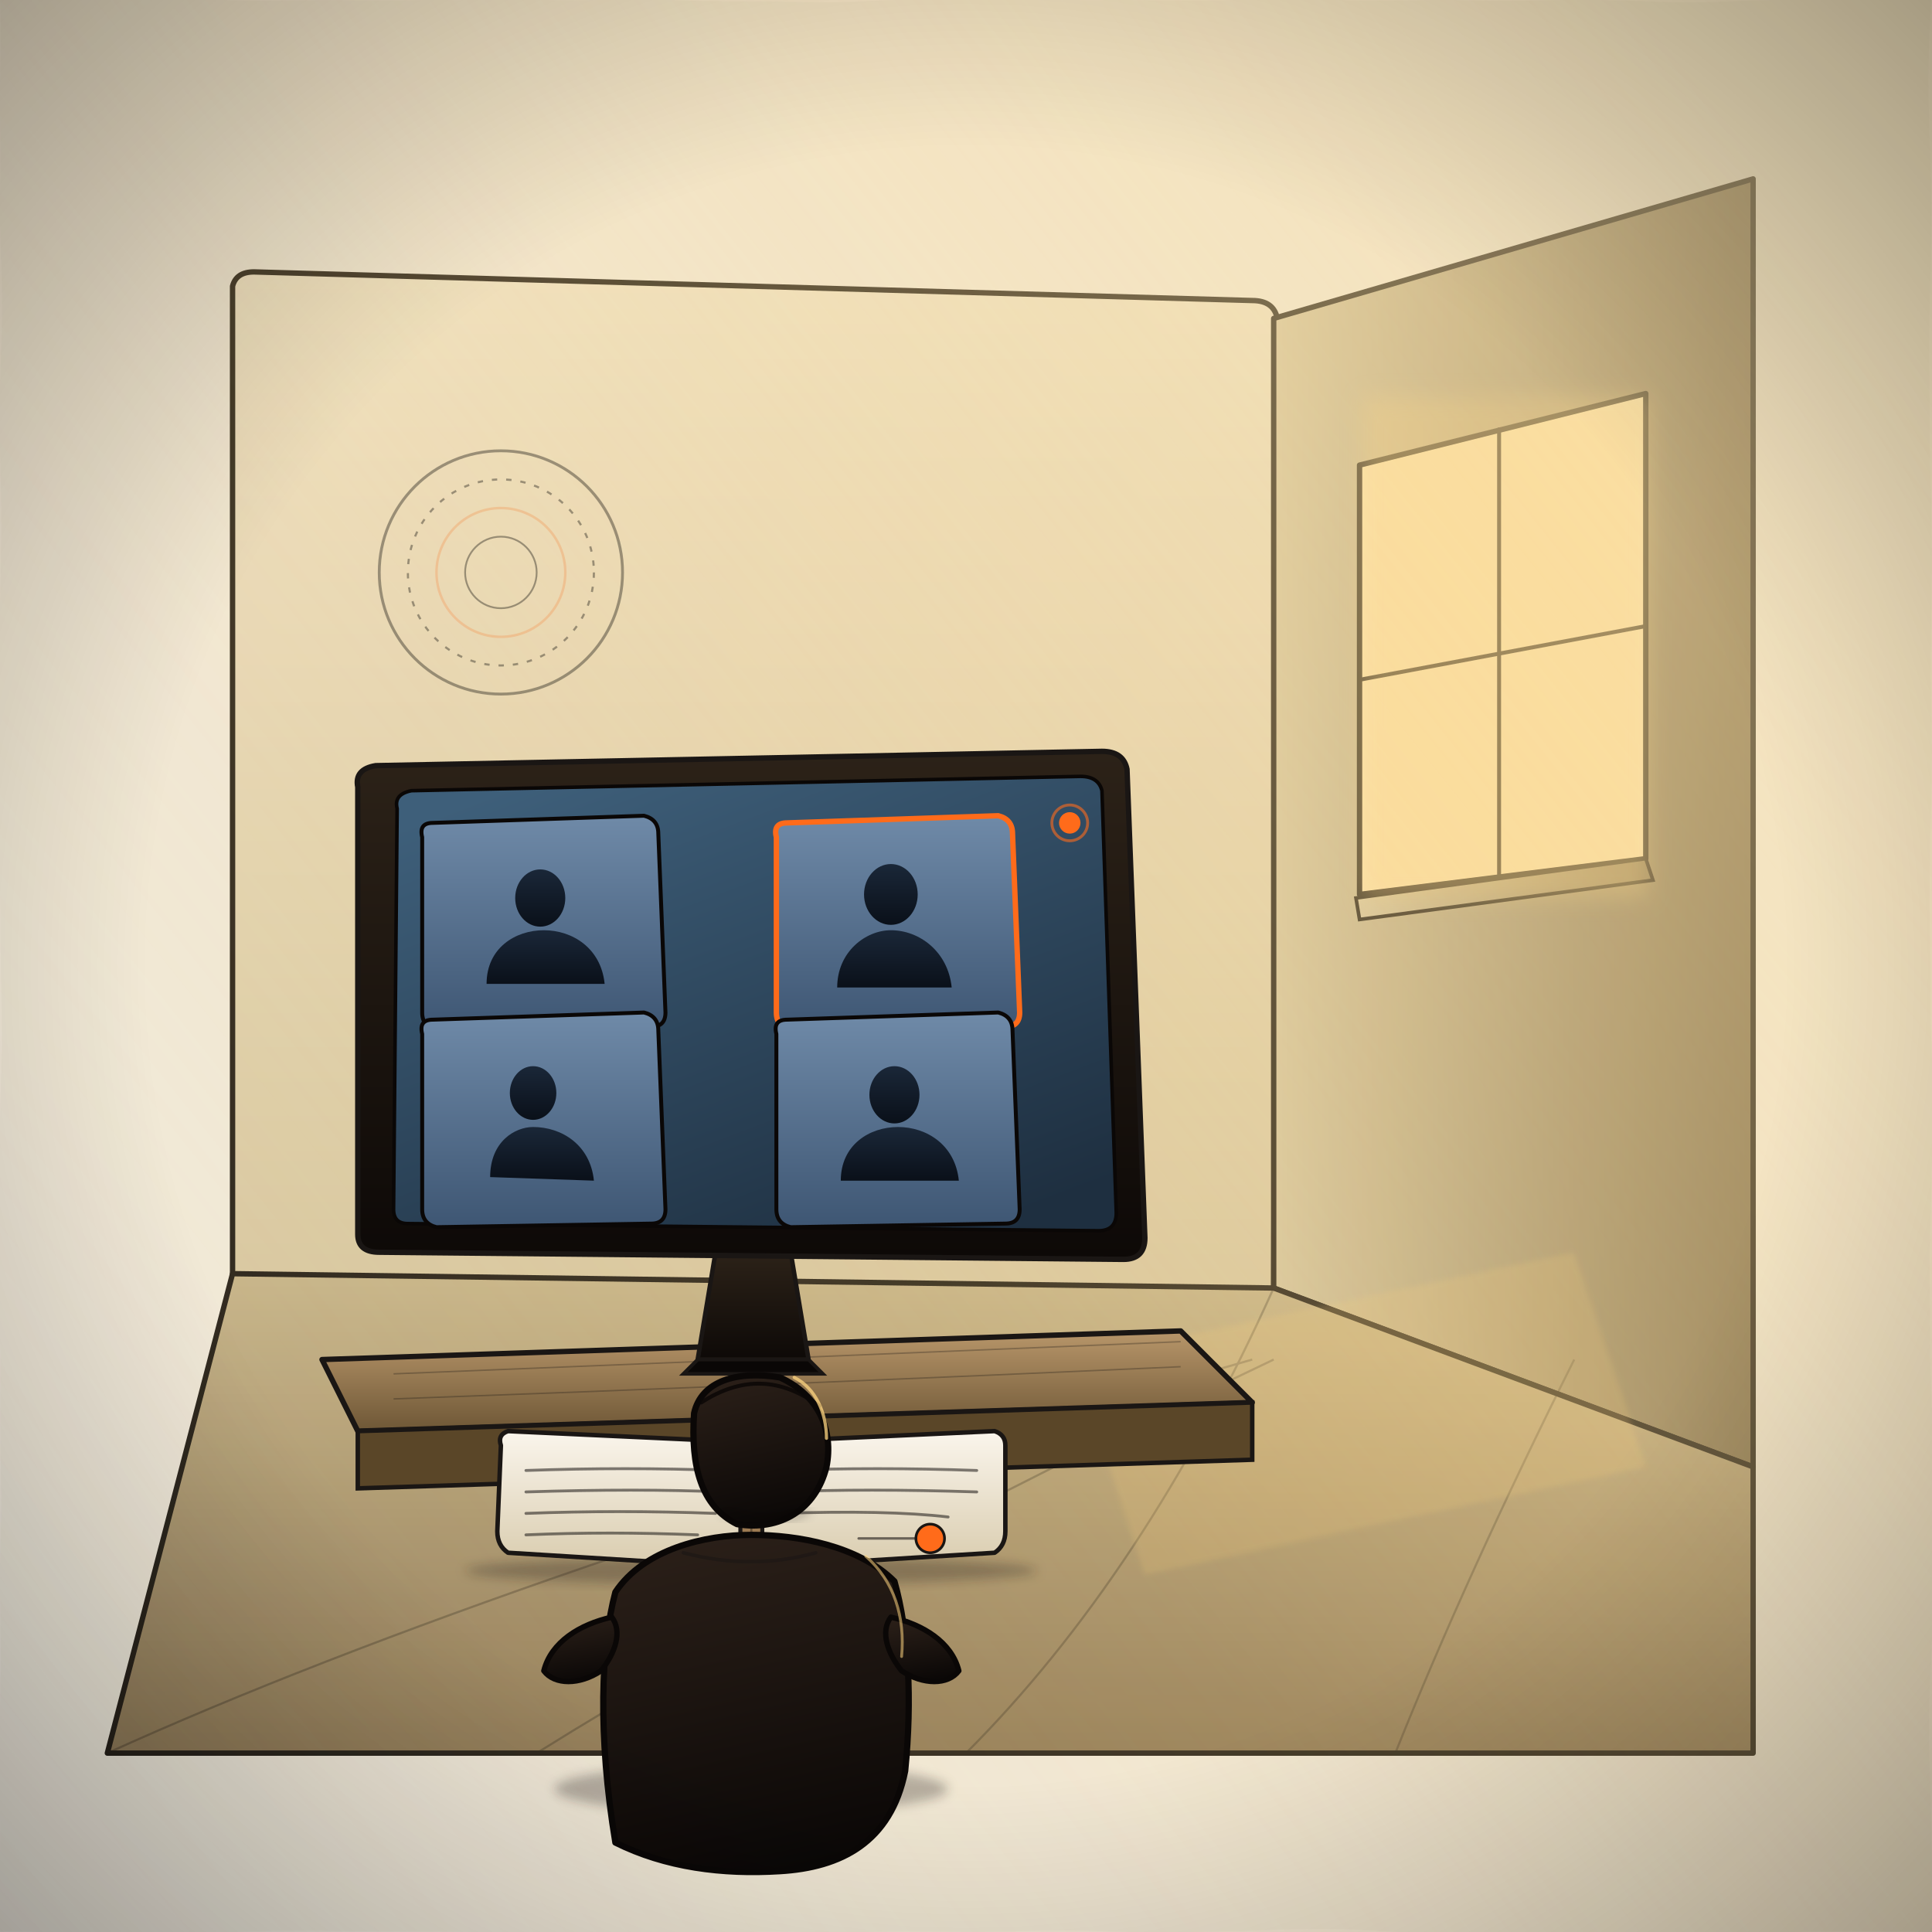
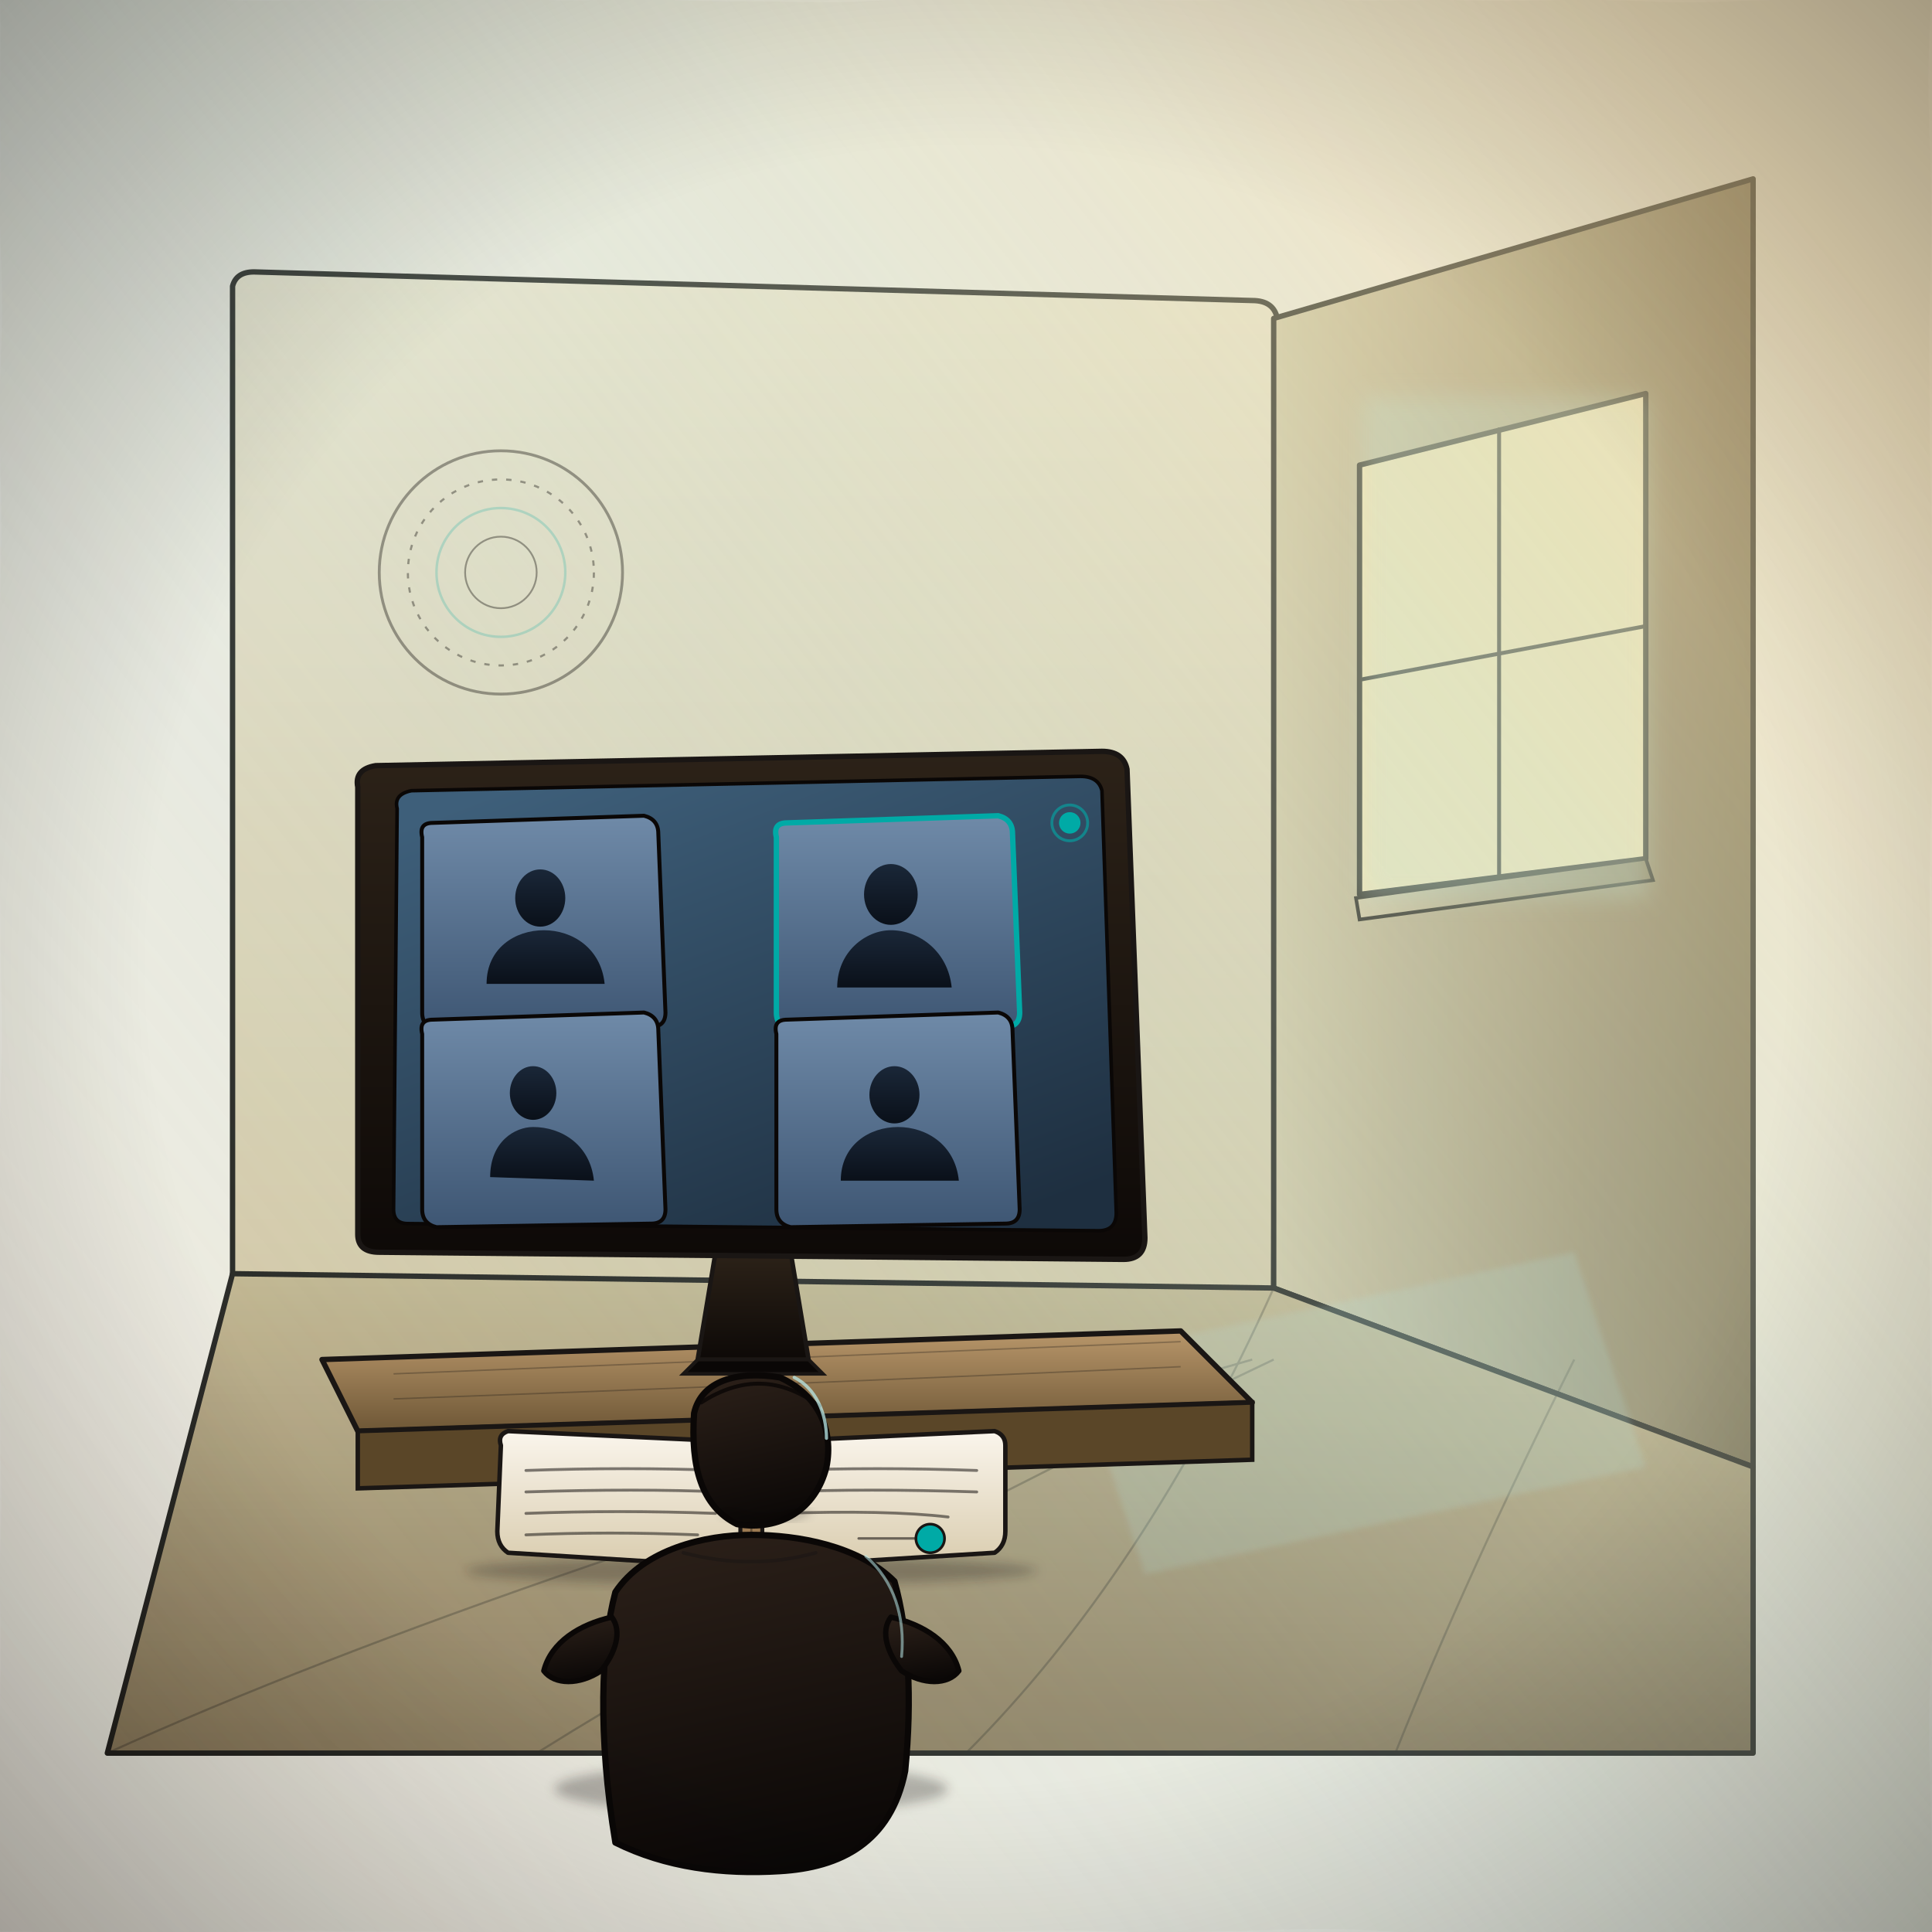
<svg xmlns="http://www.w3.org/2000/svg" viewBox="0 0 1080 1080" role="img" aria-label="Slide 22 — Videoconferenze ed eLearning: minimal 3-quarter room with employee from back at a screen with 4 participants and an open book below">
  <defs>
    <filter id="painterly22" x="-5%" y="-5%" width="110%" height="110%">
      <feTurbulence type="fractalNoise" baseFrequency="0.008" numOctaves="2" seed="22" />
      <feDisplacementMap in="SourceGraphic" scale="6" />
    </filter>
    <filter id="contactBlur22" x="-20%" y="-20%" width="140%" height="140%">
      <feGaussianBlur stdDeviation="3" />
    </filter>
    <filter id="softGlow22" x="-30%" y="-30%" width="160%" height="160%">
      <feGaussianBlur stdDeviation="6" />
    </filter>
    <filter id="hazeVC" x="-10%" y="-10%" width="120%" height="120%">
      <feGaussianBlur stdDeviation="1.6" />
    </filter>
    <linearGradient id="backWall" x1="50%" y1="0%" x2="50%" y2="100%">
      <stop offset="0%" stop-color="#F2E8D2" />
      <stop offset="100%" stop-color="#D9CAA8" />
    </linearGradient>
    <linearGradient id="floor22" x1="50%" y1="0%" x2="50%" y2="100%">
      <stop offset="0%" stop-color="#C6B58E" />
      <stop offset="100%" stop-color="#8C7758" />
    </linearGradient>
    <linearGradient id="rightWall" x1="0%" y1="50%" x2="100%" y2="50%">
      <stop offset="0%" stop-color="#D6C9A8" />
      <stop offset="100%" stop-color="#7A6A4E" />
    </linearGradient>
    <linearGradient id="windowLight" x1="100%" y1="20%" x2="0%" y2="100%">
      <stop offset="0%" stop-color="#FFE3A8" stop-opacity="0.55" />
-       <stop offset="55%" stop-color="#FFD580" stop-opacity="0.18" />
-       <stop offset="100%" stop-color="#FFD580" stop-opacity="0" />
+       <stop offset="55%" stop-color="#B8E8E7" stop-opacity="0.18" />
+       <stop offset="100%" stop-color="#B8E8E7" stop-opacity="0" />
    </linearGradient>
    <linearGradient id="screenGrad" x1="20%" y1="0%" x2="80%" y2="100%">
      <stop offset="0%" stop-color="#3E5F7A" />
      <stop offset="100%" stop-color="#1E2F40" />
    </linearGradient>
    <linearGradient id="screenBezel" x1="50%" y1="0%" x2="50%" y2="100%">
      <stop offset="0%" stop-color="#2C2218" />
      <stop offset="100%" stop-color="#0D0907" />
    </linearGradient>
    <linearGradient id="participantTile" x1="50%" y1="0%" x2="50%" y2="100%">
      <stop offset="0%" stop-color="#6F8AA8" />
      <stop offset="100%" stop-color="#3E5673" />
    </linearGradient>
    <linearGradient id="silhouetteBody" x1="50%" y1="0%" x2="50%" y2="100%">
      <stop offset="0%" stop-color="#1A2738" />
      <stop offset="100%" stop-color="#0A1019" />
    </linearGradient>
    <linearGradient id="employeeBody22" x1="40%" y1="0%" x2="60%" y2="100%">
      <stop offset="0%" stop-color="#2A1F18" />
      <stop offset="100%" stop-color="#0A0706" />
    </linearGradient>
    <linearGradient id="deskGrad" x1="50%" y1="0%" x2="50%" y2="100%">
      <stop offset="0%" stop-color="#B8966A" />
      <stop offset="100%" stop-color="#6E5736" />
    </linearGradient>
    <linearGradient id="bookPage" x1="50%" y1="0%" x2="50%" y2="100%">
      <stop offset="0%" stop-color="#FAF5EC" />
      <stop offset="100%" stop-color="#D9CCAE" />
    </linearGradient>
    <radialGradient id="vignette22" cx="50%" cy="50%" r="70%">
      <stop offset="60%" stop-color="#000" stop-opacity="0" />
      <stop offset="100%" stop-color="#000" stop-opacity="0.32" />
    </radialGradient>
  </defs>
  <rect width="1080" height="1080" fill="#F5EFE6" />
  <path d="M 130 160 Q 132 152 142 152 L 700 168 Q 712 168 714 178 L 712 720 Q 712 730 700 730 L 142 724 Q 132 724 130 712 Z" fill="url(#backWall)" stroke="#1A1614" stroke-width="3" stroke-linejoin="round" />
  <path d="M 712 178 L 712 720 L 980 820 L 980 100 Z" fill="url(#rightWall)" stroke="#1A1614" stroke-width="3" stroke-linejoin="round" />
  <path d="M 130 712 L 712 720 L 980 820 L 980 980 L 60 980 Z" fill="url(#floor22)" stroke="#1A1614" stroke-width="3" stroke-linejoin="round" />
  <g stroke="#1A1614" stroke-width="1.2" fill="none" opacity="0.3">
    <path d="M 60 980 Q 280 880 700 760" />
    <path d="M 300 980 Q 460 880 712 760" />
    <path d="M 540 980 Q 640 880 712 720" />
    <path d="M 780 980 Q 820 880 880 760" />
  </g>
  <g>
    <path d="M 760 260 L 920 220 L 920 480 L 760 500 Z" fill="#FFE9B8" stroke="#1A1614" stroke-width="3" stroke-linejoin="round" />
    <path d="M 838 240 L 838 490" stroke="#1A1614" stroke-width="2.2" stroke-linecap="round" />
    <path d="M 760 380 L 920 350" stroke="#1A1614" stroke-width="2.2" stroke-linecap="round" />
    <path d="M 758 502 L 920 480 L 924 492 L 760 514 Z" fill="url(#rightWall)" stroke="#1A1614" stroke-width="2" />
-     <rect x="762" y="222" width="160" height="280" fill="#FFD580" opacity="0.3" filter="url(#softGlow22)" />
+     <rect x="762" y="222" width="160" height="280" fill="#B8E8E7" opacity="0.3" filter="url(#softGlow22)" />
  </g>
  <rect width="1080" height="1080" fill="url(#windowLight)" pointer-events="none" />
-   <path d="M 600 760 L 880 700 L 920 820 L 640 880 Z" fill="#FFD580" opacity="0.18" filter="url(#hazeVC)" />
+   <path d="M 600 760 L 880 700 L 920 820 L 640 880 Z" fill="#B8E8E7" opacity="0.18" filter="url(#hazeVC)" />
  <g transform="translate(280 320)" opacity="0.4">
    <circle r="68" fill="none" stroke="#1A1614" stroke-width="1.6" />
    <circle r="52" fill="none" stroke="#1A1614" stroke-width="1.2" stroke-dasharray="3,5" />
-     <circle r="36" fill="none" stroke="#FF6B1A" stroke-width="1.4" opacity="0.55" />
+     <circle r="36" fill="none" stroke="#00AAA6" stroke-width="1.4" opacity="0.55" />
    <circle r="20" fill="none" stroke="#1A1614" stroke-width="1" />
  </g>
  <rect width="1080" height="1080" fill="#8C7758" opacity="0.04" filter="url(#painterly22)" />
  <g transform="translate(420 760)">
    <path d="M -240 0 L 240 -16 L 280 24 L -220 40 Z" fill="url(#deskGrad)" stroke="#1A1614" stroke-width="3" stroke-linejoin="round" />
    <path d="M -220 40 L 280 24 L 280 56 L -220 72 Z" fill="#5A4628" stroke="#1A1614" stroke-width="2.5" />
    <g stroke="#1A1614" stroke-width="0.8" opacity="0.3" fill="none">
      <path d="M -200 8 Q 0 0 240 -10" />
      <path d="M -200 22 Q 20 14 240 4" />
    </g>
  </g>
  <g transform="translate(420 600)">
    <path d="M -20 100 L 22 100 L 32 160 L -30 160 Z" fill="url(#screenBezel)" stroke="#1A1614" stroke-width="2.5" stroke-linejoin="round" />
    <path d="M -30 160 L 32 160 L 40 168 L -38 168 Z" fill="#0A0706" stroke="#1A1614" stroke-width="2" />
    <path d="M -220 -160 Q -222 -170 -210 -172 L 196 -180 Q 208 -180 210 -170 L 220 92 Q 220 104 208 104 L -208 100 Q -220 100 -220 90 Z" fill="url(#screenBezel)" stroke="#1A1614" stroke-width="3" stroke-linejoin="round" />
    <path d="M -198 -148 Q -200 -156 -190 -158 L 184 -166 Q 194 -166 196 -158 L 204 78 Q 204 88 194 88 L -192 84 Q -200 84 -200 76 Z" fill="url(#screenGrad)" stroke="#0A0706" stroke-width="2" stroke-linejoin="round" />
-     <circle cx="178" cy="-140" r="6" fill="#FF6B1A">
+     <circle cx="178" cy="-140" r="6" fill="#00AAA6">
      <animate attributeName="opacity" values="1;0.4;1" dur="1.6s" repeatCount="indefinite" calcMode="spline" keyTimes="0;0.5;1" keySplines="0.42 0 0.58 1;0.42 0 0.58 1" />
    </circle>
-     <circle cx="178" cy="-140" r="10" fill="none" stroke="#FF6B1A" stroke-width="1.6" opacity="0.6">
+     <circle cx="178" cy="-140" r="10" fill="none" stroke="#00AAA6" stroke-width="1.6" opacity="0.6">
      <animate attributeName="r" values="6;16;6" dur="2.4s" repeatCount="indefinite" calcMode="spline" keyTimes="0;0.5;1" keySplines="0.25 0.1 0.25 1;0.42 0 0.58 1" />
      <animate attributeName="opacity" values="0.7;0;0.7" dur="2.4s" repeatCount="indefinite" calcMode="spline" keyTimes="0;0.5;1" keySplines="0.25 0.1 0.25 1;0.42 0 0.58 1" />
    </circle>
    <g transform="translate(-120 -80)">
      <path d="M -64 -52 Q -66 -60 -58 -60 L 60 -64 Q 68 -62 68 -54 L 72 46 Q 72 54 64 54 L -56 56 Q -64 54 -64 46 Z" fill="url(#participantTile)" stroke="#0A0706" stroke-width="2.2" stroke-linejoin="round" />
      <g>
        <ellipse cx="2" cy="-18" rx="14" ry="16" fill="url(#silhouetteBody)" />
        <path d="M -28 30 C -28 10 -12 0 4 0 C 20 0 36 10 38 30 Z" fill="url(#silhouetteBody)" />
      </g>
      <animate attributeName="opacity" values="1;0.85;1" dur="3.4s" repeatCount="indefinite" calcMode="spline" keyTimes="0;0.5;1" keySplines="0.42 0 0.58 1;0.42 0 0.58 1" />
    </g>
    <g transform="translate(78 -80)">
      <path d="M -64 -52 Q -66 -60 -58 -60 L 60 -64 Q 68 -62 68 -54 L 72 46 Q 72 54 64 54 L -56 56 Q -64 54 -64 46 Z" fill="url(#participantTile)" stroke="#0A0706" stroke-width="2.2" stroke-linejoin="round" />
      <g>
        <ellipse cx="0" cy="-20" rx="15" ry="17" fill="url(#silhouetteBody)" />
        <path d="M -30 32 C -30 12 -14 0 0 0 C 16 0 32 12 34 32 Z" fill="url(#silhouetteBody)" />
      </g>
-       <path d="M -64 -52 Q -66 -60 -58 -60 L 60 -64 Q 68 -62 68 -54 L 72 46 Q 72 54 64 54 L -56 56 Q -64 54 -64 46 Z" fill="none" stroke="#FF6B1A" stroke-width="3">
+       <path d="M -64 -52 Q -66 -60 -58 -60 L 60 -64 Q 68 -62 68 -54 L 72 46 Q 72 54 64 54 L -56 56 Q -64 54 -64 46 Z" fill="none" stroke="#00AAA6" stroke-width="3">
        <animate attributeName="opacity" values="0.3;1;0.3" dur="2.4s" repeatCount="indefinite" calcMode="spline" keyTimes="0;0.5;1" keySplines="0.42 0 0.58 1;0.42 0 0.58 1" />
      </path>
      <animate attributeName="opacity" values="1;0.92;1" dur="3s" begin="0.4s" repeatCount="indefinite" calcMode="spline" keyTimes="0;0.5;1" keySplines="0.42 0 0.58 1;0.42 0 0.58 1" />
    </g>
    <g transform="translate(-120 30)">
      <path d="M -64 -52 Q -66 -60 -58 -60 L 60 -64 Q 68 -62 68 -54 L 72 46 Q 72 54 64 54 L -56 56 Q -64 54 -64 46 Z" fill="url(#participantTile)" stroke="#0A0706" stroke-width="2.2" stroke-linejoin="round" />
      <g>
        <ellipse cx="-2" cy="-19" rx="13" ry="15" fill="url(#silhouetteBody)" />
        <path d="M -26 28 C -26 8 -12 0 -2 0 C 14 0 30 10 32 30 Z" fill="url(#silhouetteBody)" />
      </g>
      <animate attributeName="opacity" values="1;0.88;1" dur="3.6s" begin="0.8s" repeatCount="indefinite" calcMode="spline" keyTimes="0;0.5;1" keySplines="0.42 0 0.58 1;0.42 0 0.58 1" />
    </g>
    <g transform="translate(78 30)">
      <path d="M -64 -52 Q -66 -60 -58 -60 L 60 -64 Q 68 -62 68 -54 L 72 46 Q 72 54 64 54 L -56 56 Q -64 54 -64 46 Z" fill="url(#participantTile)" stroke="#0A0706" stroke-width="2.2" stroke-linejoin="round" />
      <g>
        <ellipse cx="2" cy="-18" rx="14" ry="16" fill="url(#silhouetteBody)" />
        <path d="M -28 30 C -28 10 -12 0 4 0 C 20 0 36 10 38 30 Z" fill="url(#silhouetteBody)" />
      </g>
      <animate attributeName="opacity" values="1;0.9;1" dur="3.2s" begin="1.2s" repeatCount="indefinite" calcMode="spline" keyTimes="0;0.5;1" keySplines="0.42 0 0.58 1;0.42 0 0.58 1" />
    </g>
    <path d="M -198 -148 Q -200 -156 -190 -158 L 184 -166 Q 194 -166 196 -158 L 204 78 Q 204 88 194 88 L -192 84 Q -200 84 -200 76 Z" fill="#6F8AA8" opacity="0" filter="url(#softGlow22)" pointer-events="none">
      <animate attributeName="opacity" values="0;0.18;0" dur="3.8s" repeatCount="indefinite" calcMode="spline" keyTimes="0;0.5;1" keySplines="0.42 0 0.58 1;0.42 0 0.58 1" />
    </path>
  </g>
  <g transform="translate(420 838)">
    <ellipse cx="0" cy="40" rx="160" ry="8" fill="#1A1614" opacity="0.28" filter="url(#contactBlur22)" />
    <path d="M -140 -30 Q -142 -36 -136 -38 L -6 -32 L -6 38 L -136 30 Q -142 26 -142 18 Z" fill="url(#bookPage)" stroke="#1A1614" stroke-width="2.5" stroke-linejoin="round" />
    <path d="M 6 -32 L 136 -38 Q 142 -36 142 -30 L 142 18 Q 142 26 136 30 L 6 38 Z" fill="url(#bookPage)" stroke="#1A1614" stroke-width="2.5" stroke-linejoin="round" />
    <path d="M -6 -32 L 6 -32 L 6 38 L -6 38 Z" fill="#9C7A52" stroke="#1A1614" stroke-width="2" />
    <path d="M 0 -32 L 0 38" stroke="#1A1614" stroke-width="1.2" opacity="0.4" />
    <g stroke="#1A1614" stroke-width="1.6" stroke-linecap="round" fill="none" opacity="0.55">
      <path d="M -126 -16 Q -70 -18 -16 -16" />
      <path d="M -126 -4 Q -64 -6 -16 -4" />
      <path d="M -126 8 Q -74 6 -20 8" />
      <path d="M -126 20 Q -80 18 -30 20" />
    </g>
    <g stroke="#1A1614" stroke-width="1.6" stroke-linecap="round" fill="none" opacity="0.55">
      <path d="M 16 -16 Q 70 -18 126 -16" />
      <path d="M 16 -4 Q 64 -6 126 -4" />
      <path d="M 16 8 Q 76 6 110 10" />
    </g>
-     <circle cx="100" cy="22" r="8" fill="#FF6B1A" stroke="#1A1614" stroke-width="1.5" />
+     <circle cx="100" cy="22" r="8" fill="#00AAA6" stroke="#1A1614" stroke-width="1.5" />
    <path d="M 60 22 Q 80 22 92 22" stroke="#1A1614" stroke-width="1.4" stroke-linecap="round" opacity="0.6" fill="none" />
  </g>
  <g transform="translate(420 920)">
    <ellipse cx="0" cy="80" rx="110" ry="14" fill="#1A1614" opacity="0.28" filter="url(#contactBlur22)" />
    <g>
      <path d="M -76 -30 C -84 0 -86 50 -76 110                C -48 124 -16 128 16 126                C 50 124 78 110 86 70                C 90 30 88 -8 80 -36                C 60 -56 26 -62 0 -62                C -26 -62 -60 -54 -76 -30 Z" fill="url(#employeeBody22)" stroke="#0A0706" stroke-width="3.5" stroke-linejoin="round" />
      <path d="M -38 -52 Q 0 -42 36 -52" fill="none" stroke="#1A1614" stroke-width="2" stroke-linecap="round" opacity="0.6" />
      <path d="M 78 -16 C 96 -12 112 -2 116 14 C 110 22 96 22 84 14                C 76 4 72 -8 78 -16 Z" fill="url(#employeeBody22)" stroke="#0A0706" stroke-width="3" stroke-linejoin="round" />
      <path d="M -78 -16 C -96 -12 -112 -2 -116 14 C -110 22 -96 22 -84 14                C -76 4 -72 -8 -78 -16 Z" fill="url(#employeeBody22)" stroke="#0A0706" stroke-width="3" stroke-linejoin="round" />
      <path d="M -32 -130 C -34 -100 -28 -78 -8 -68                C 16 -64 36 -76 42 -100 C 46 -120 38 -140 16 -150                C -8 -154 -28 -148 -32 -130 Z" fill="url(#employeeBody22)" stroke="#0A0706" stroke-width="3.5" stroke-linejoin="round" />
      <path d="M -28 -136 Q 6 -158 38 -134" fill="none" stroke="#0A0706" stroke-width="2.2" stroke-linecap="round" opacity="0.85" />
-       <path d="M 24 -150 C 36 -144 42 -130 42 -116" fill="none" stroke="#FFD580" stroke-width="1.8" stroke-linecap="round" opacity="0.75" />
-       <path d="M 64 -50 C 80 -36 86 -16 84 6" fill="none" stroke="#FFD580" stroke-width="1.6" stroke-linecap="round" opacity="0.55" />
+       <path d="M 24 -150 C 36 -144 42 -130 42 -116" fill="none" stroke="#B8E8E7" stroke-width="1.8" stroke-linecap="round" opacity="0.75" />
+       <path d="M 64 -50 C 80 -36 86 -16 84 6" fill="none" stroke="#B8E8E7" stroke-width="1.6" stroke-linecap="round" opacity="0.55" />
      <path d="M -16 -76 Q 6 -64 32 -76" fill="none" stroke="#000" stroke-width="2.4" opacity="0.45" filter="url(#contactBlur22)" />
    </g>
    <animateTransform attributeName="transform" type="translate" values="420 920; 420 916; 420 920" dur="6s" repeatCount="indefinite" calcMode="spline" keyTimes="0;0.5;1" keySplines="0.42 0 0.58 1;0.42 0 0.58 1" />
  </g>
  <rect width="1080" height="1080" fill="url(#vignette22)" pointer-events="none" />
</svg>
